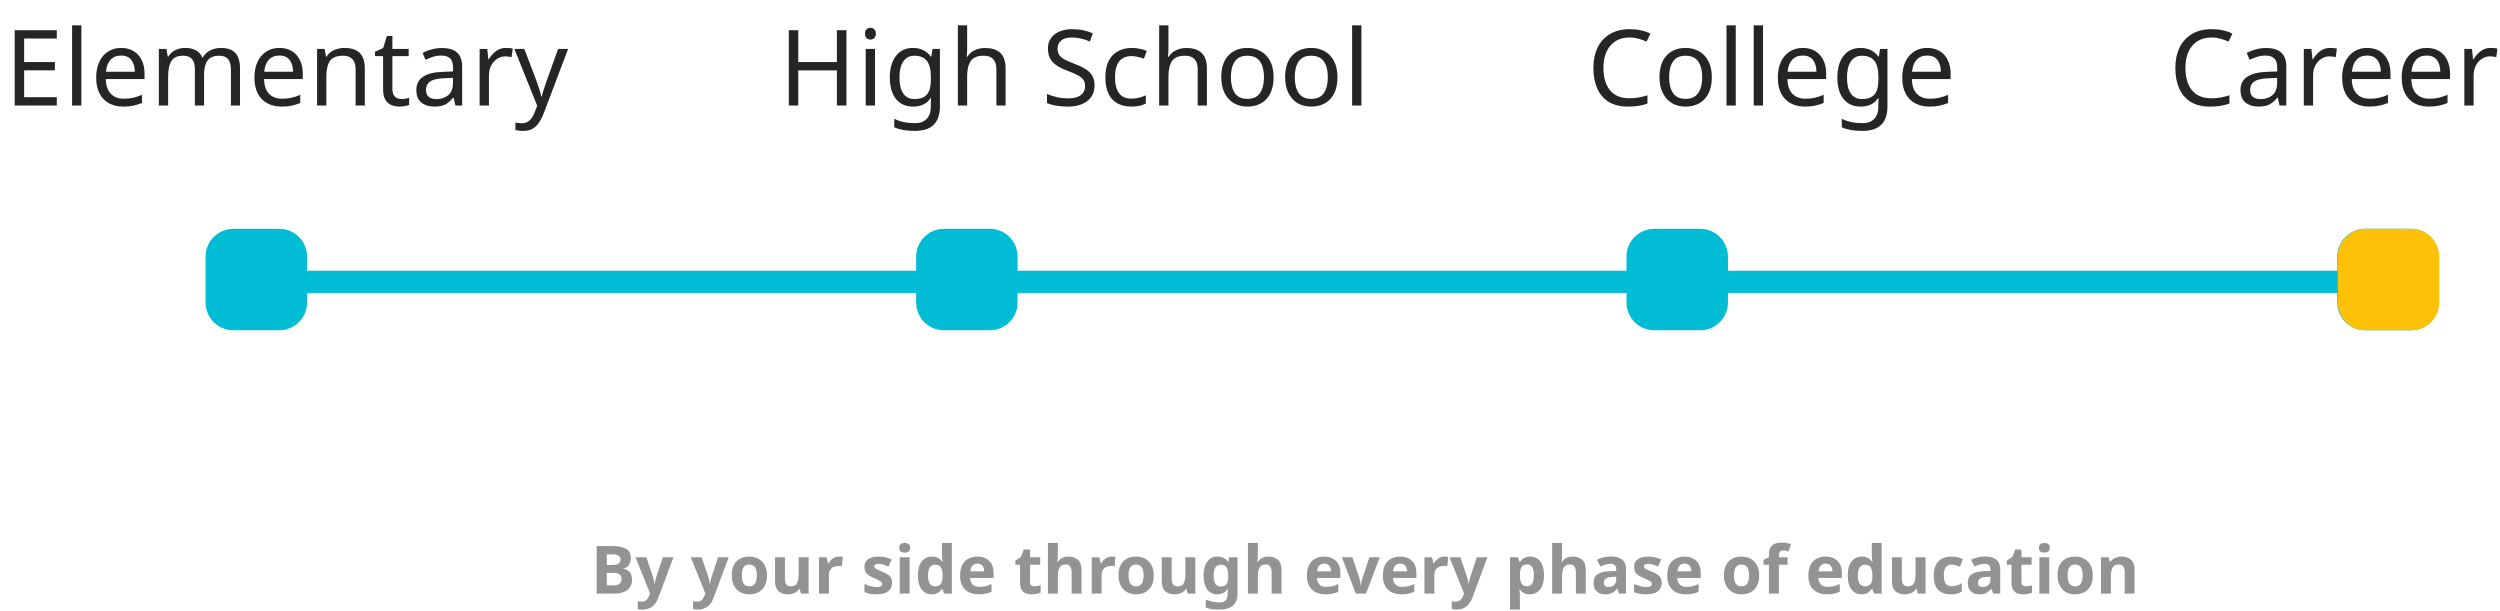
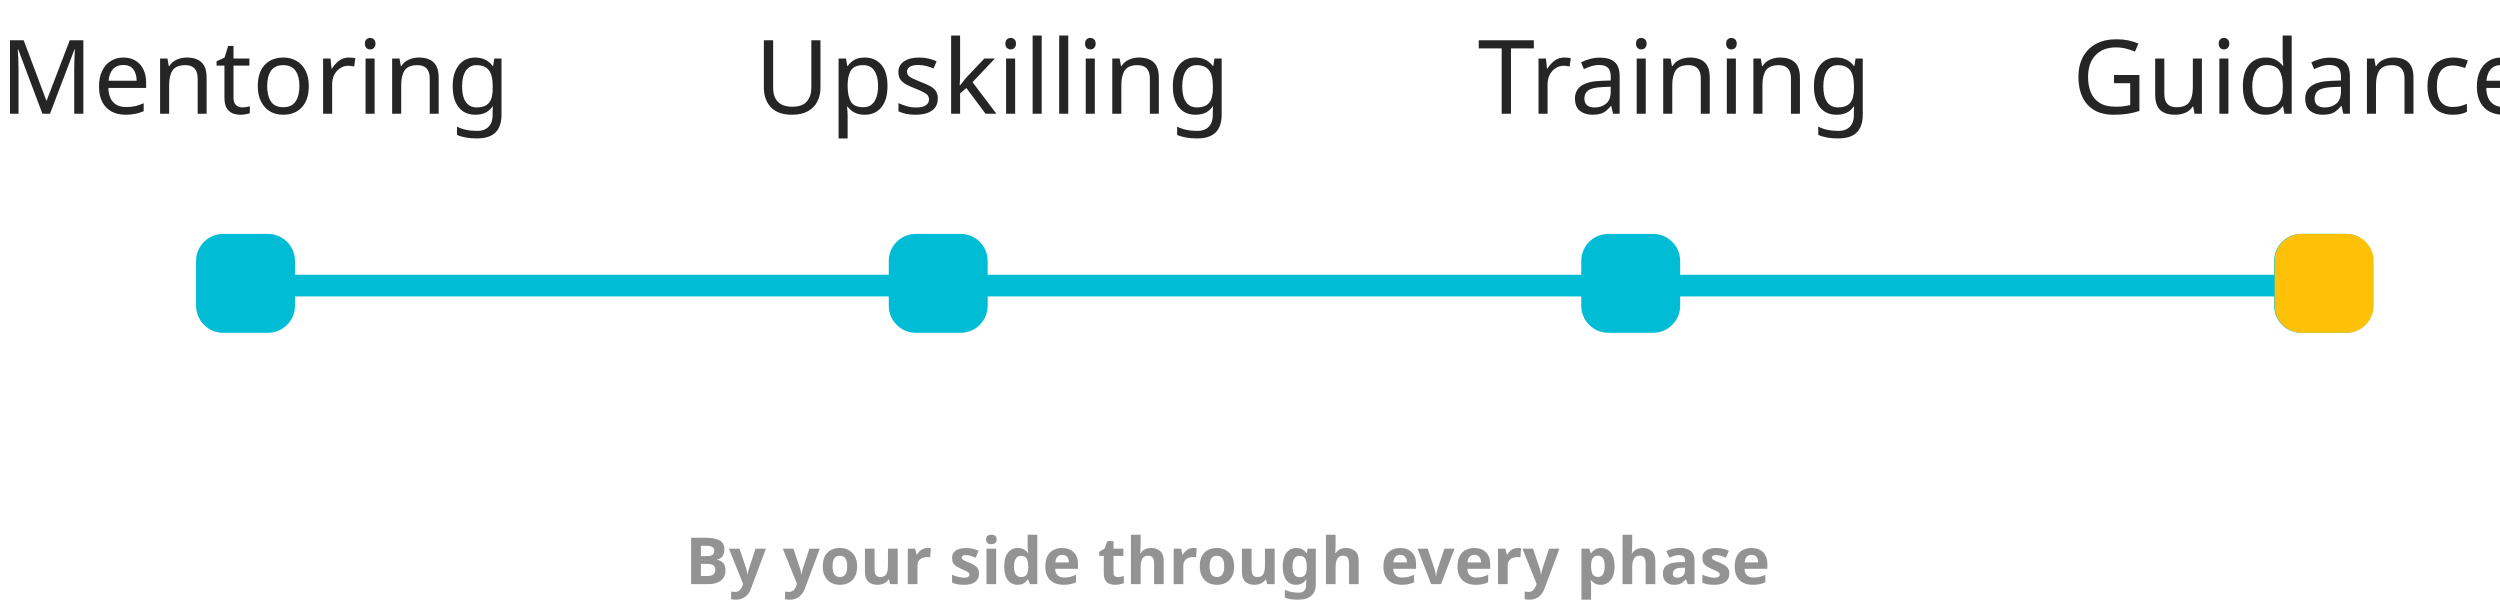
- <svg xmlns="http://www.w3.org/2000/svg" width="450" height="109.854" viewBox="0 0 450 109.854">
-   <g id="Group_412" data-name="Group 412" transform="translate(-127 -1255)">
-     <text id="Elementary" transform="translate(178 1274)" fill="#252525" font-size="19" font-family="Quicksand-Regular, Quicksand">
-       <tspan x="-50.198" y="0">Elementary</tspan>
+ <svg xmlns="http://www.w3.org/2000/svg" width="461.606" height="110.854" viewBox="0 0 461.606 110.854">
+   <g id="Group_412" data-name="Group 412" transform="translate(-127.802 -1253)">
+     <text id="Elementary" transform="translate(127.802 1274)" fill="#252525" font-size="19" font-family="SegoeUI, Segoe UI">
+       <tspan x="0" y="0">Mentoring</tspan>
    </text>
-     <text id="High_School" data-name="High School" transform="translate(319 1274)" fill="#252525" font-size="19" font-family="Quicksand-Regular, Quicksand">
-       <tspan x="-51.861" y="0">High School</tspan>
+     <text id="High_School" data-name="High School" transform="translate(267.139 1274)" fill="#252525" font-size="19" font-family="SegoeUI, Segoe UI">
+       <tspan x="0" y="0">Upskilling</tspan>
    </text>
-     <text id="College" transform="translate(445 1274)" fill="#252525" font-size="19" font-family="Quicksand-Regular, Quicksand">
-       <tspan x="-32.347" y="0">College</tspan>
+     <text id="College" transform="translate(400.653 1274)" fill="#252525" font-size="19" font-family="SegoeUI, Segoe UI">
+       <tspan x="0" y="0">Training</tspan>
    </text>
-     <text id="Career" transform="translate(547 1274)" fill="#252525" font-size="19" font-family="Quicksand-Regular, Quicksand">
-       <tspan x="-29.592" y="0">Career</tspan>
+     <text id="Career" transform="translate(510.408 1274)" fill="#252525" font-size="19" font-family="SegoeUI, Segoe UI">
+       <tspan x="0" y="0">Guidance</tspan>
    </text>
-     <text id="By_your_side_through_every_phase_of_education" data-name="By your side through every phase of education" transform="translate(233.331 1361.854)" fill="#252525" font-size="12" font-family="Quicksand-Bold, Quicksand" font-weight="700" opacity="0.495">
-       <tspan x="0" y="0">By your side through every phase of education</tspan>
+     <text id="By_your_side_through_every_phase_of_education" data-name="By your side through every phase of education" transform="translate(254.331 1360.854)" fill="#252525" font-size="12" font-family="SegoeUI-Bold, Segoe UI" font-weight="700" opacity="0.495">
+       <tspan x="0" y="0">By your side through every phase</tspan>
    </text>
    <g id="Group_368" data-name="Group 368" transform="translate(164.005 1296.187)">
      <rect id="Rectangle_141" data-name="Rectangle 141" width="18.262" height="18.262" rx="5" fill="#00bcd4" />
      <rect id="Rectangle_142" data-name="Rectangle 142" width="18.262" height="18.262" rx="5" transform="translate(127.9)" fill="#00bcd4" />
      <rect id="Rectangle_144" data-name="Rectangle 144" width="18.262" height="18.262" rx="5" transform="translate(383.7)" fill="#00bcd4" />
      <line id="Line_46" data-name="Line 46" x2="378.719" transform="translate(9.546 9.546)" fill="none" stroke="#00bcd4" stroke-width="4" />
      <rect id="Rectangle_143" data-name="Rectangle 143" width="18.262" height="18.262" rx="5" transform="translate(383.8)" fill="#ffc107" />
    </g>
    <g id="Group_369" data-name="Group 369" transform="translate(419.769 1296.187)">
      <rect id="Rectangle_143-2" data-name="Rectangle 143" width="18.262" height="18.262" rx="5" fill="#00bcd4" />
    </g>
  </g>
</svg>
